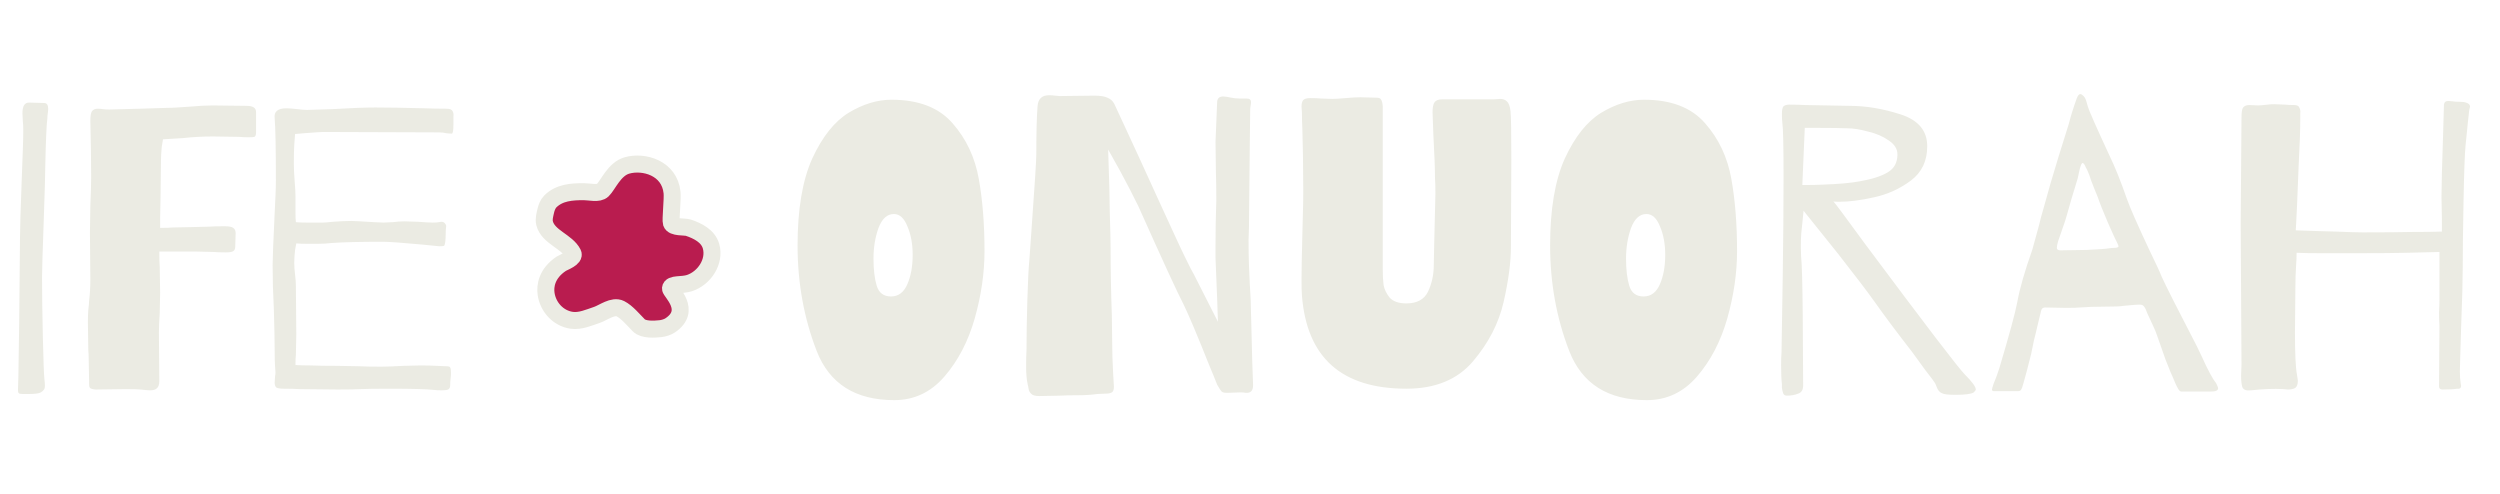
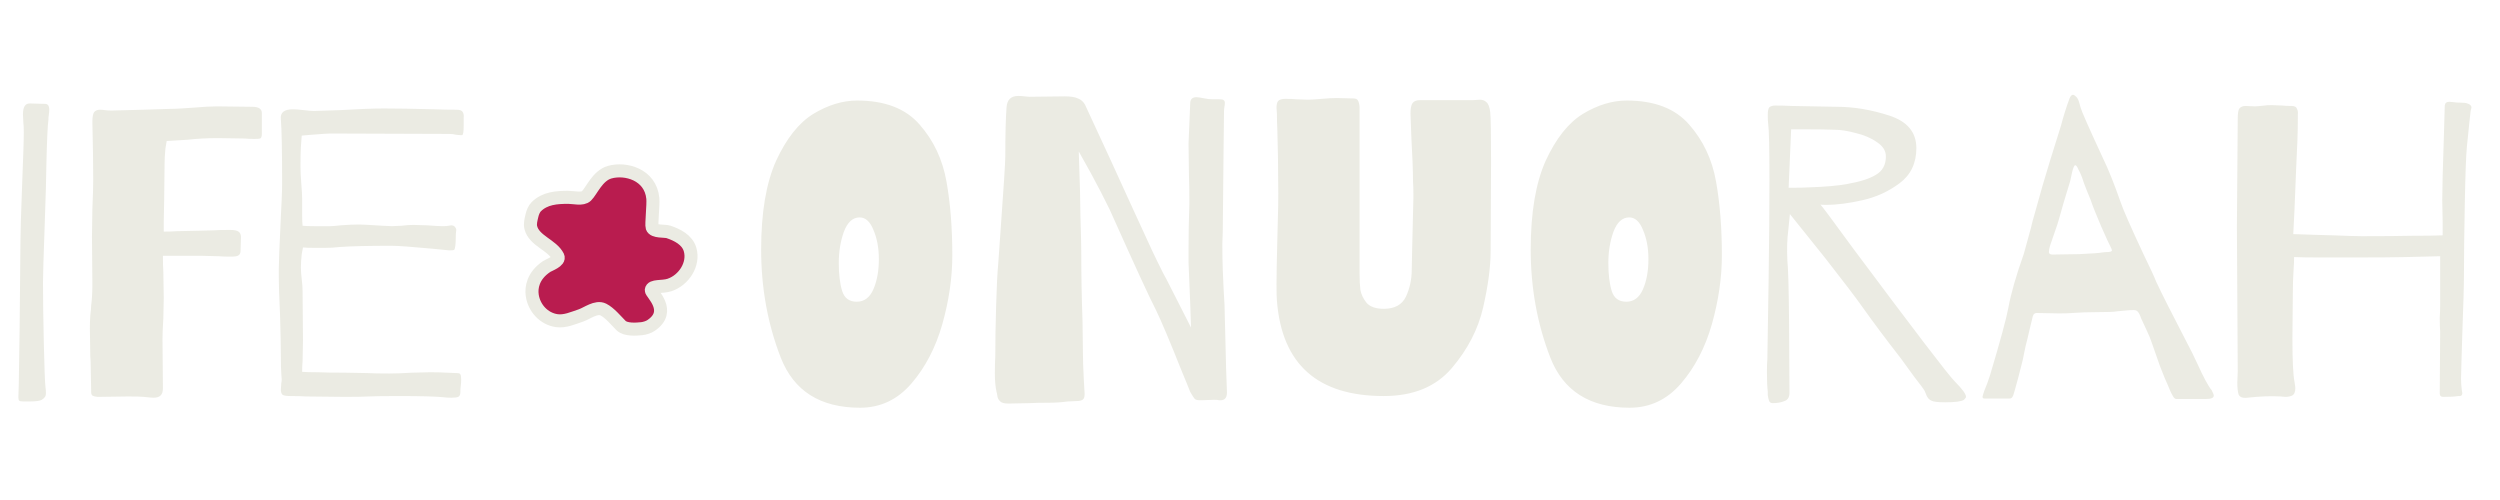
- <svg xmlns="http://www.w3.org/2000/svg" width="147" height="29" viewBox="0 0 147 29" fill="none">
-   <path d="M1.656 23.168C1.592 23.168 1.488 23.168 1.344 23.168C1.216 23.168 1.136 23.152 1.104 23.12C1.072 23.088 1.056 23.024 1.056 22.928L1.08 22.16L1.128 19.016L1.176 13.976C1.176 13.496 1.208 12.408 1.272 10.712C1.288 10.312 1.312 9.664 1.344 8.768C1.376 7.856 1.376 7.32 1.344 7.16L1.32 6.656C1.32 6.24 1.448 6.032 1.704 6.032L2.592 6.056C2.752 6.056 2.832 6.168 2.832 6.392C2.832 6.472 2.824 6.568 2.808 6.68C2.792 6.776 2.784 6.872 2.784 6.968C2.736 7.32 2.696 8.224 2.664 9.68C2.664 10.128 2.632 11.264 2.568 13.088C2.504 14.848 2.472 15.92 2.472 16.304C2.472 17.232 2.488 18.408 2.52 19.832C2.552 21.24 2.584 22.08 2.616 22.352C2.632 22.448 2.64 22.56 2.64 22.688C2.64 22.8 2.616 22.88 2.568 22.928C2.536 22.976 2.48 23.024 2.4 23.072C2.304 23.136 2.056 23.168 1.656 23.168ZM8.816 22.952C8.736 22.952 8.552 22.936 8.264 22.904C8.12 22.888 7.824 22.88 7.376 22.88L5.624 22.904C5.448 22.888 5.336 22.856 5.288 22.808C5.256 22.76 5.24 22.696 5.24 22.616C5.24 22.52 5.24 22.456 5.24 22.424L5.216 21.152C5.216 20.928 5.208 20.736 5.192 20.576L5.168 18.944C5.168 18.704 5.176 18.464 5.192 18.224C5.224 17.968 5.24 17.784 5.24 17.672C5.288 17.304 5.312 16.888 5.312 16.424L5.288 13.688L5.312 12.104C5.344 11.368 5.36 10.808 5.36 10.424C5.36 9.528 5.344 8.424 5.312 7.112C5.312 6.824 5.344 6.632 5.408 6.536C5.488 6.44 5.6 6.392 5.744 6.392C5.84 6.392 5.936 6.4 6.032 6.416C6.144 6.432 6.272 6.44 6.416 6.44L8.24 6.392L9.776 6.344C9.968 6.344 10.184 6.336 10.424 6.32C10.664 6.304 10.904 6.288 11.144 6.272C11.688 6.224 12.136 6.2 12.488 6.2L14.504 6.224C14.872 6.224 15.056 6.344 15.056 6.584V7.784C15.056 7.928 15.024 8.016 14.96 8.048C14.912 8.064 14.8 8.072 14.624 8.072C14.416 8.072 14.232 8.064 14.072 8.048L12.536 8.024C11.928 8.024 11.336 8.056 10.76 8.12L9.584 8.192L9.512 8.624C9.48 8.976 9.464 9.256 9.464 9.464L9.44 11.6L9.416 12.824V13.4C9.752 13.4 10 13.392 10.16 13.376L11.312 13.352L12.272 13.328C12.496 13.312 12.808 13.304 13.208 13.304C13.464 13.304 13.632 13.336 13.712 13.4C13.808 13.464 13.856 13.568 13.856 13.712L13.832 14.504C13.832 14.632 13.792 14.72 13.712 14.768C13.648 14.816 13.504 14.84 13.28 14.84C12.992 14.84 12.752 14.832 12.56 14.816L11.6 14.792H9.368C9.368 15.208 9.376 15.512 9.392 15.704L9.416 17.216L9.392 18.392C9.36 18.904 9.344 19.296 9.344 19.568L9.368 22.4C9.368 22.608 9.32 22.752 9.224 22.832C9.144 22.912 9.008 22.952 8.816 22.952ZM25.966 22.952C25.79 22.952 25.646 22.944 25.534 22.928C25.102 22.88 24.23 22.856 22.918 22.856C22.118 22.856 21.542 22.864 21.19 22.88C20.918 22.896 20.47 22.904 19.846 22.904L17.614 22.88C17.358 22.864 17.054 22.856 16.702 22.856C16.478 22.856 16.326 22.832 16.246 22.784C16.182 22.72 16.15 22.624 16.15 22.496L16.174 22.112C16.19 22.048 16.198 21.976 16.198 21.896C16.198 21.848 16.19 21.736 16.174 21.56C16.158 21.368 16.15 21.024 16.15 20.528C16.15 20.048 16.134 19.264 16.102 18.176C16.054 17.28 16.03 16.416 16.03 15.584C16.03 15.232 16.07 14.216 16.15 12.536C16.166 12.2 16.182 11.864 16.198 11.528C16.214 11.192 16.222 10.888 16.222 10.616C16.222 8.76 16.198 7.536 16.15 6.944C16.102 6.56 16.334 6.368 16.846 6.368C16.974 6.368 17.182 6.384 17.47 6.416C17.726 6.448 17.918 6.464 18.046 6.464L19.558 6.416C20.646 6.352 21.486 6.32 22.078 6.32C22.766 6.32 23.734 6.336 24.982 6.368C25.382 6.384 25.806 6.392 26.254 6.392C26.446 6.392 26.566 6.44 26.614 6.536C26.662 6.632 26.678 6.736 26.662 6.848C26.662 6.944 26.662 7.008 26.662 7.04V7.304C26.662 7.672 26.63 7.856 26.566 7.856C26.47 7.856 26.358 7.848 26.23 7.832C26.118 7.8 25.974 7.784 25.798 7.784L18.982 7.76C18.886 7.76 18.526 7.784 17.902 7.832L17.35 7.88L17.302 8.528C17.286 8.768 17.278 9.144 17.278 9.656C17.278 9.912 17.294 10.248 17.326 10.664C17.358 11.048 17.374 11.328 17.374 11.504V12.464C17.374 12.72 17.382 12.92 17.398 13.064C17.542 13.08 17.758 13.088 18.046 13.088H19.006C19.102 13.088 19.294 13.072 19.582 13.04C19.998 13.008 20.358 12.992 20.662 12.992C20.79 12.992 21.238 13.016 22.006 13.064L22.534 13.088C22.662 13.088 22.846 13.08 23.086 13.064C23.326 13.032 23.558 13.016 23.782 13.016L24.574 13.04C24.99 13.072 25.278 13.088 25.438 13.088C25.614 13.088 25.734 13.08 25.798 13.064L25.942 13.04C26.054 13.04 26.134 13.08 26.182 13.16C26.23 13.224 26.246 13.288 26.23 13.352C26.214 13.464 26.206 13.608 26.206 13.784C26.206 13.944 26.198 14.088 26.182 14.216C26.166 14.344 26.142 14.424 26.11 14.456C26.078 14.472 25.982 14.48 25.822 14.48L24.862 14.384C23.662 14.272 22.878 14.216 22.51 14.216C21.15 14.216 20.15 14.24 19.51 14.288C19.254 14.32 18.974 14.336 18.67 14.336C18.366 14.336 18.174 14.336 18.094 14.336C17.79 14.336 17.566 14.328 17.422 14.312L17.35 14.696C17.318 14.984 17.302 15.24 17.302 15.464C17.302 15.656 17.318 15.88 17.35 16.136C17.382 16.392 17.398 16.616 17.398 16.808L17.422 19.664L17.398 20.864C17.382 21.008 17.374 21.208 17.374 21.464C17.582 21.48 17.886 21.488 18.286 21.488C18.622 21.504 19.142 21.512 19.846 21.512L21.142 21.536C21.414 21.552 21.83 21.56 22.39 21.56C22.726 21.56 23.166 21.544 23.71 21.512L24.718 21.488C25.102 21.488 25.422 21.496 25.678 21.512C25.934 21.528 26.126 21.536 26.254 21.536C26.382 21.536 26.454 21.56 26.47 21.608C26.502 21.656 26.518 21.76 26.518 21.92C26.518 22.032 26.51 22.152 26.494 22.28C26.478 22.392 26.47 22.52 26.47 22.664C26.47 22.776 26.43 22.856 26.35 22.904C26.27 22.936 26.142 22.952 25.966 22.952Z" fill="#EBEBE3" />
-   <path fill-rule="evenodd" clip-rule="evenodd" d="M35.438 11.187C35.197 11.42 34.666 11.27 34.32 11.27C33.616 11.27 32.888 11.316 32.355 11.848C32.222 11.981 32.132 12.211 32.092 12.39C32.04 12.628 31.961 12.882 32.022 13.126C32.227 13.943 33.335 14.189 33.688 14.894C33.833 15.182 33.144 15.414 33.004 15.507C32.136 16.084 32.046 16.829 32.11 17.276C32.222 18.062 32.826 18.721 33.618 18.834C34.118 18.905 34.632 18.672 35.091 18.519C35.475 18.391 36.041 17.934 36.477 18.151C36.867 18.346 37.258 18.826 37.564 19.132C37.842 19.41 38.498 19.363 38.844 19.324C39.02 19.305 39.251 19.234 39.405 19.132C40.733 18.244 39.404 17.144 39.423 16.96C39.453 16.659 40.091 16.796 40.545 16.645C41.415 16.356 42.066 15.377 41.808 14.474C41.636 13.873 41.011 13.567 40.475 13.389C40.255 13.315 39.574 13.404 39.475 13.108C39.418 12.936 39.556 11.719 39.518 11.331C39.374 9.864 37.84 9.448 36.863 9.729C36.114 9.944 35.758 10.877 35.438 11.187Z" fill="#B91C4F" stroke="#EBEBE3" stroke-miterlimit="1.5" stroke-linecap="round" stroke-linejoin="round" />
-   <path d="M52.585 23.528C50.297 23.528 48.777 22.568 48.025 20.648C47.273 18.712 46.897 16.64 46.897 14.432C46.897 12.304 47.185 10.6 47.761 9.32C48.353 8.04 49.065 7.144 49.897 6.632C50.745 6.12 51.585 5.864 52.417 5.864C54.017 5.864 55.217 6.328 56.017 7.256C56.817 8.168 57.329 9.256 57.553 10.52C57.777 11.768 57.889 13.184 57.889 14.768C57.889 16.048 57.697 17.368 57.313 18.728C56.929 20.072 56.337 21.208 55.537 22.136C54.737 23.064 53.753 23.528 52.585 23.528ZM52.393 17.432C52.825 17.432 53.145 17.192 53.353 16.712C53.561 16.232 53.665 15.656 53.665 14.984C53.665 14.344 53.561 13.784 53.353 13.304C53.161 12.824 52.897 12.584 52.561 12.584C52.161 12.584 51.857 12.864 51.649 13.424C51.457 13.968 51.361 14.56 51.361 15.2C51.361 15.856 51.425 16.392 51.553 16.808C51.681 17.224 51.961 17.432 52.393 17.432ZM61.103 23.288C60.864 23.288 60.703 23.24 60.623 23.144C60.544 23.064 60.495 22.968 60.48 22.856C60.464 22.744 60.447 22.664 60.431 22.616C60.367 22.328 60.336 21.976 60.336 21.56C60.336 21.176 60.343 20.848 60.359 20.576C60.359 19.744 60.376 18.776 60.407 17.672C60.44 16.552 60.48 15.752 60.528 15.272L60.648 13.568C60.84 10.912 60.935 9.416 60.935 9.08C60.935 7.816 60.959 6.872 61.008 6.248C61.039 5.816 61.264 5.6 61.679 5.6C61.807 5.6 61.928 5.608 62.039 5.624C62.151 5.64 62.239 5.648 62.303 5.648L64.344 5.624C64.695 5.624 64.951 5.664 65.112 5.744C65.287 5.808 65.424 5.928 65.519 6.104C65.68 6.44 65.879 6.872 66.12 7.4L67.007 9.32L68.135 11.792C68.344 12.24 68.615 12.832 68.951 13.568C69.287 14.304 69.528 14.816 69.671 15.104C69.944 15.664 70.12 16.008 70.2 16.136L70.871 17.456L71.615 18.92L71.567 17.528L71.472 15.176V14.456C71.472 13.576 71.487 12.688 71.519 11.792C71.519 11.12 71.511 10.576 71.496 10.16L71.472 8.336L71.567 6.032C71.567 5.792 71.688 5.672 71.927 5.672C72.007 5.672 72.168 5.696 72.407 5.744C72.552 5.776 72.704 5.792 72.864 5.792C73.023 5.792 73.151 5.792 73.248 5.792C73.376 5.792 73.456 5.808 73.487 5.84C73.535 5.872 73.559 5.928 73.559 6.008C73.559 6.072 73.552 6.144 73.535 6.224C73.519 6.304 73.511 6.392 73.511 6.488L73.487 8.552L73.439 13.4L73.415 14.096C73.415 14.64 73.424 15.136 73.439 15.584C73.456 16.032 73.472 16.4 73.487 16.688C73.535 17.376 73.559 17.952 73.559 18.416C73.559 18.352 73.584 19.304 73.632 21.272L73.68 22.616V22.664C73.68 22.984 73.528 23.128 73.224 23.096C73.175 23.08 73.079 23.072 72.936 23.072L72.24 23.096H72.096C71.984 23.096 71.895 23.072 71.832 23.024C71.784 22.976 71.695 22.84 71.567 22.616C71.519 22.504 71.456 22.344 71.376 22.136C71.296 21.928 71.2 21.696 71.088 21.44C70.4 19.712 69.903 18.536 69.6 17.912C69.248 17.24 68.359 15.312 66.936 12.128C66.615 11.472 66.255 10.776 65.856 10.04L65.159 8.792L65.231 11.072L65.255 12.488C65.287 13.544 65.303 14.24 65.303 14.576C65.303 15.888 65.328 17.208 65.376 18.536L65.4 20.408C65.4 20.744 65.415 21.232 65.448 21.872L65.496 22.712V22.76C65.496 22.92 65.456 23.024 65.376 23.072C65.296 23.12 65.183 23.144 65.04 23.144L64.511 23.168C64.175 23.216 63.816 23.24 63.431 23.24C62.983 23.24 62.615 23.248 62.328 23.264L61.103 23.288ZM82.698 22.856C78.89 22.856 76.842 21.032 76.554 17.384C76.538 17.224 76.53 16.904 76.53 16.424C76.53 15.928 76.546 15.056 76.578 13.808C76.626 12.368 76.642 11.296 76.626 10.592C76.626 9.632 76.61 8.624 76.578 7.568C76.562 7.264 76.554 6.952 76.554 6.632C76.554 6.568 76.546 6.448 76.53 6.272C76.53 6.096 76.562 5.968 76.626 5.888C76.706 5.808 76.842 5.768 77.034 5.768C77.306 5.768 77.514 5.776 77.658 5.792L78.33 5.816C78.506 5.816 78.77 5.8 79.122 5.768C79.474 5.736 79.762 5.72 79.986 5.72L80.946 5.744C81.09 5.744 81.178 5.784 81.21 5.864C81.258 5.928 81.29 6.056 81.306 6.248V15.848C81.306 16.2 81.322 16.504 81.354 16.76C81.402 17.016 81.522 17.264 81.714 17.504C81.922 17.728 82.25 17.84 82.698 17.84C83.322 17.84 83.746 17.608 83.97 17.144C84.194 16.664 84.306 16.144 84.306 15.584L84.33 14.384C84.378 12.608 84.402 11.616 84.402 11.408C84.402 10.96 84.394 10.656 84.378 10.496C84.378 9.936 84.346 9.08 84.282 7.928L84.234 6.608C84.234 6.32 84.274 6.12 84.354 6.008C84.434 5.896 84.586 5.84 84.81 5.84H87.858L88.218 5.816C88.378 5.816 88.506 5.864 88.602 5.96C88.714 6.056 88.786 6.248 88.818 6.536C88.85 6.808 88.866 7.752 88.866 9.368L88.842 14.528C88.842 15.424 88.698 16.504 88.41 17.768C88.122 19.016 87.522 20.176 86.61 21.248C85.698 22.32 84.394 22.856 82.698 22.856ZM96.835 23.528C94.547 23.528 93.027 22.568 92.275 20.648C91.523 18.712 91.147 16.64 91.147 14.432C91.147 12.304 91.435 10.6 92.011 9.32C92.603 8.04 93.315 7.144 94.147 6.632C94.995 6.12 95.835 5.864 96.667 5.864C98.267 5.864 99.467 6.328 100.267 7.256C101.067 8.168 101.579 9.256 101.803 10.52C102.027 11.768 102.139 13.184 102.139 14.768C102.139 16.048 101.947 17.368 101.563 18.728C101.179 20.072 100.587 21.208 99.787 22.136C98.987 23.064 98.003 23.528 96.835 23.528ZM96.643 17.432C97.075 17.432 97.395 17.192 97.603 16.712C97.811 16.232 97.915 15.656 97.915 14.984C97.915 14.344 97.811 13.784 97.603 13.304C97.411 12.824 97.147 12.584 96.811 12.584C96.411 12.584 96.107 12.864 95.899 13.424C95.707 13.968 95.611 14.56 95.611 15.2C95.611 15.856 95.675 16.392 95.803 16.808C95.931 17.224 96.211 17.432 96.643 17.432ZM105.065 23.264C104.953 23.264 104.881 23.216 104.849 23.12C104.817 23.024 104.793 22.92 104.777 22.808C104.777 22.696 104.777 22.624 104.777 22.592C104.745 22.336 104.729 21.96 104.729 21.464C104.729 21.144 104.737 20.904 104.753 20.744C104.769 19.88 104.793 18.376 104.825 16.232C104.857 14.072 104.873 12.136 104.873 10.424C104.873 8.584 104.849 7.512 104.801 7.208C104.785 7.08 104.777 6.912 104.777 6.704C104.777 6.464 104.809 6.312 104.873 6.248C104.953 6.184 105.065 6.152 105.209 6.152C105.529 6.152 105.841 6.16 106.145 6.176L108.761 6.224C109.721 6.224 110.721 6.392 111.761 6.728C112.801 7.064 113.321 7.688 113.321 8.6C113.321 9.464 113.001 10.136 112.361 10.616C111.721 11.096 111.001 11.424 110.201 11.6C109.417 11.776 108.729 11.864 108.137 11.864C107.929 11.864 107.817 11.856 107.801 11.84C107.897 11.936 108.529 12.784 109.697 14.384C113.217 19.104 115.161 21.648 115.529 22.016C115.961 22.448 116.177 22.744 116.177 22.904C116.177 22.936 116.137 22.992 116.057 23.072C115.913 23.168 115.553 23.216 114.977 23.216C114.561 23.216 114.297 23.184 114.185 23.12C114.073 23.072 113.985 22.984 113.921 22.856C113.873 22.728 113.833 22.632 113.801 22.568C113.753 22.472 113.553 22.2 113.201 21.752C112.865 21.288 112.609 20.936 112.433 20.696C111.585 19.608 110.849 18.624 110.225 17.744C109.841 17.2 109.129 16.264 108.089 14.936L107.705 14.456L106.049 12.392L105.953 13.352C105.889 13.832 105.873 14.408 105.905 15.08C105.953 15.528 105.985 16.688 106.001 18.56C106.017 20.432 106.025 21.8 106.025 22.664C106.025 22.92 105.929 23.08 105.737 23.144C105.545 23.224 105.321 23.264 105.065 23.264ZM105.977 10.88C106.505 10.88 106.905 10.872 107.177 10.856C108.105 10.824 108.825 10.76 109.337 10.664C110.073 10.536 110.625 10.36 110.993 10.136C111.377 9.912 111.569 9.56 111.569 9.08C111.569 8.76 111.401 8.488 111.065 8.264C110.729 8.024 110.321 7.848 109.841 7.736C109.377 7.608 108.969 7.544 108.617 7.544C108.217 7.528 107.657 7.52 106.937 7.52H106.121L105.977 10.88ZM128.263 23.024C128.199 23.024 128.135 22.968 128.071 22.856C128.007 22.744 127.951 22.632 127.903 22.52C127.855 22.408 127.815 22.312 127.783 22.232C127.703 22.072 127.551 21.704 127.327 21.128C127.119 20.552 126.959 20.096 126.847 19.76C126.799 19.6 126.703 19.368 126.559 19.064C126.415 18.744 126.311 18.52 126.247 18.392C126.183 18.2 126.119 18.072 126.055 18.008C126.007 17.944 125.927 17.912 125.815 17.912C125.703 17.912 125.559 17.92 125.383 17.936C125.223 17.952 125.047 17.968 124.855 17.984C124.727 18.016 124.327 18.032 123.655 18.032C123.191 18.032 122.735 18.048 122.287 18.08C122.143 18.096 121.887 18.104 121.519 18.104L120.247 18.08C120.167 18.08 120.103 18.112 120.055 18.176C120.023 18.24 119.999 18.32 119.983 18.416C119.967 18.496 119.951 18.56 119.935 18.608L119.791 19.208C119.743 19.432 119.679 19.696 119.599 20C119.535 20.288 119.479 20.56 119.431 20.816L119.167 21.848L118.975 22.544C118.927 22.736 118.879 22.864 118.831 22.928C118.799 22.976 118.743 23 118.663 23H117.247C117.167 23 117.127 22.968 117.127 22.904C117.127 22.872 117.159 22.76 117.223 22.568C117.351 22.264 117.463 21.96 117.559 21.656C118.151 19.672 118.503 18.376 118.615 17.768C118.759 16.968 119.055 15.936 119.503 14.672C119.647 14.128 119.783 13.632 119.911 13.184C119.959 12.96 120.031 12.688 120.127 12.368C120.431 11.248 120.735 10.2 121.039 9.224L121.639 7.304C121.767 6.808 121.927 6.296 122.119 5.768C122.215 5.528 122.327 5.472 122.455 5.6C122.551 5.664 122.623 5.776 122.671 5.936C122.719 6.096 122.751 6.208 122.767 6.272C122.815 6.464 123.239 7.424 124.039 9.152C124.359 9.808 124.703 10.664 125.071 11.72C125.231 12.184 125.671 13.184 126.391 14.72C126.759 15.472 126.999 15.992 127.111 16.28C127.367 16.84 128.055 18.2 129.175 20.36L129.463 20.96C129.831 21.776 130.111 22.296 130.303 22.52C130.383 22.68 130.423 22.784 130.423 22.832C130.423 22.96 130.279 23.024 129.991 23.024H128.263ZM121.159 14.72C121.495 14.72 122.007 14.712 122.695 14.696C123.399 14.664 123.839 14.632 124.015 14.6C124.127 14.584 124.223 14.576 124.303 14.576C124.383 14.576 124.447 14.568 124.495 14.552C124.543 14.536 124.567 14.512 124.567 14.48C124.567 14.448 124.543 14.384 124.495 14.288C124.415 14.144 124.231 13.744 123.943 13.088C123.655 12.416 123.455 11.912 123.343 11.576C123.183 11.192 123.055 10.872 122.959 10.616C122.879 10.36 122.815 10.184 122.767 10.088C122.735 10.008 122.695 9.928 122.647 9.848C122.615 9.768 122.583 9.704 122.551 9.656C122.519 9.608 122.487 9.584 122.455 9.584C122.407 9.584 122.351 9.704 122.287 9.944C122.239 10.184 122.199 10.368 122.167 10.496C121.879 11.424 121.671 12.128 121.543 12.608C121.479 12.848 121.383 13.144 121.255 13.496C121.143 13.832 121.063 14.064 121.015 14.192C120.967 14.352 120.943 14.48 120.943 14.576C120.943 14.672 121.015 14.72 121.159 14.72ZM145 6.032C145.16 6.08 145.24 6.16 145.24 6.272L145.192 6.464C145.176 6.576 145.152 6.792 145.12 7.112C145.088 7.416 145.04 7.888 144.976 8.528C144.928 9.008 144.888 10.104 144.856 11.816C144.824 13.512 144.808 14.84 144.808 15.8C144.808 16.472 144.776 17.64 144.712 19.304L144.664 20.888L144.64 21.848C144.64 22.088 144.656 22.32 144.688 22.544L144.712 22.688C144.712 22.784 144.672 22.84 144.592 22.856C144.528 22.856 144.488 22.856 144.472 22.856C144.312 22.888 144.024 22.904 143.608 22.904C143.48 22.904 143.416 22.84 143.416 22.712L143.44 19.16C143.424 18.904 143.416 18.64 143.416 18.368C143.432 18.08 143.44 17.824 143.44 17.6V16.592V14.816L141.496 14.864C140.808 14.88 139.88 14.888 138.712 14.888H136.456C135.848 14.888 135.376 14.88 135.04 14.864C135.04 15.136 135.032 15.344 135.016 15.488C134.984 16 134.968 16.488 134.968 16.952L134.944 19.544C134.944 20.808 134.984 21.64 135.064 22.04C135.096 22.232 135.112 22.352 135.112 22.4C135.112 22.624 135.048 22.768 134.92 22.832C134.808 22.88 134.68 22.904 134.536 22.904C134.408 22.888 134.32 22.88 134.272 22.88C133.712 22.848 133.072 22.872 132.352 22.952C132.08 22.984 131.912 22.92 131.848 22.76C131.8 22.6 131.776 22.376 131.776 22.088C131.792 21.8 131.8 21.584 131.8 21.44L131.752 13.136L131.8 6.92C131.8 6.6 131.832 6.4 131.896 6.32C131.976 6.224 132.096 6.176 132.256 6.176L132.784 6.2C132.864 6.2 133.048 6.184 133.336 6.152C133.416 6.136 133.552 6.128 133.744 6.128L134.368 6.152C134.496 6.168 134.672 6.176 134.896 6.176C135.072 6.176 135.176 6.232 135.208 6.344C135.256 6.44 135.272 6.544 135.256 6.656C135.256 6.768 135.256 6.848 135.256 6.896C135.256 7.632 135.224 8.584 135.16 9.752L135.064 12.128L134.992 13.544L136.432 13.592L137.32 13.616C138.088 13.648 138.624 13.664 138.928 13.664C140.176 13.664 141.128 13.656 141.784 13.64C142.568 13.64 143.168 13.632 143.584 13.616V12.896L143.56 11.576C143.56 10.968 143.592 9.72 143.656 7.832L143.704 6.152C143.72 6.008 143.808 5.936 143.968 5.936L144.232 5.96C144.296 5.976 144.416 5.984 144.592 5.984C144.784 5.984 144.92 6 145 6.032ZM143.416 22.664V22.712V22.664Z" fill="#EBEBE3" />
+ <svg xmlns="http://www.w3.org/2000/svg" width="345" height="69" viewBox="0 0 345 69" fill="none">
+   <path d="M3.974 55.403C3.821 55.403 3.571 55.403 3.226 55.403C2.918 55.403 2.726 55.365 2.65 55.288C2.573 55.211 2.534 55.058 2.534 54.827L2.592 52.984L2.707 45.438L2.822 33.342C2.822 32.19 2.899 29.579 3.053 25.509C3.091 24.549 3.149 22.994 3.226 20.843C3.302 18.654 3.302 17.368 3.226 16.984L3.168 15.774C3.168 14.776 3.475 14.277 4.09 14.277L6.221 14.334C6.605 14.334 6.797 14.603 6.797 15.141C6.797 15.333 6.778 15.563 6.739 15.832C6.701 16.062 6.682 16.293 6.682 16.523C6.566 17.368 6.47 19.538 6.394 23.032C6.394 24.107 6.317 26.834 6.163 31.211C6.01 35.435 5.933 38.008 5.933 38.93C5.933 41.157 5.971 43.979 6.048 47.397C6.125 50.776 6.202 52.792 6.278 53.445C6.317 53.675 6.336 53.944 6.336 54.251C6.336 54.52 6.278 54.712 6.163 54.827C6.086 54.942 5.952 55.058 5.76 55.173C5.53 55.326 4.934 55.403 3.974 55.403ZM21.158 54.885C20.966 54.885 20.524 54.846 19.833 54.77C19.487 54.731 18.777 54.712 17.702 54.712L13.497 54.77C13.075 54.731 12.806 54.654 12.691 54.539C12.614 54.424 12.575 54.27 12.575 54.078C12.575 53.848 12.575 53.694 12.575 53.618L12.518 50.565C12.518 50.027 12.498 49.566 12.46 49.182L12.402 45.266C12.402 44.69 12.422 44.114 12.46 43.538C12.537 42.923 12.575 42.482 12.575 42.213C12.691 41.33 12.748 40.331 12.748 39.218L12.691 32.651L12.748 28.85C12.825 27.083 12.863 25.739 12.863 24.818C12.863 22.667 12.825 20.018 12.748 16.869C12.748 16.178 12.825 15.717 12.979 15.486C13.171 15.256 13.439 15.141 13.785 15.141C14.015 15.141 14.246 15.16 14.476 15.198C14.745 15.237 15.052 15.256 15.398 15.256L19.775 15.141L23.462 15.026C23.922 15.026 24.441 15.006 25.017 14.968C25.593 14.93 26.169 14.891 26.745 14.853C28.05 14.738 29.126 14.68 29.971 14.68L34.809 14.738C35.692 14.738 36.134 15.026 36.134 15.602V18.482C36.134 18.827 36.057 19.038 35.903 19.115C35.788 19.154 35.519 19.173 35.097 19.173C34.598 19.173 34.156 19.154 33.772 19.115L30.086 19.058C28.627 19.058 27.206 19.134 25.823 19.288L23.001 19.461L22.828 20.498C22.751 21.342 22.713 22.014 22.713 22.514L22.655 27.64L22.598 30.578V31.96C23.404 31.96 23.999 31.941 24.383 31.902L27.148 31.845L29.452 31.787C29.99 31.749 30.738 31.73 31.698 31.73C32.313 31.73 32.716 31.806 32.908 31.96C33.139 32.114 33.254 32.363 33.254 32.709L33.196 34.61C33.196 34.917 33.1 35.128 32.908 35.243C32.755 35.358 32.409 35.416 31.871 35.416C31.18 35.416 30.604 35.397 30.143 35.358L27.839 35.301H22.483C22.483 36.299 22.502 37.029 22.54 37.49L22.598 41.118L22.54 43.941C22.463 45.17 22.425 46.11 22.425 46.763L22.483 53.56C22.483 54.059 22.367 54.405 22.137 54.597C21.945 54.789 21.619 54.885 21.158 54.885ZM62.318 54.885C61.895 54.885 61.55 54.866 61.281 54.827C60.244 54.712 58.151 54.654 55.003 54.654C53.083 54.654 51.7 54.674 50.855 54.712C50.203 54.75 49.127 54.77 47.63 54.77L42.273 54.712C41.659 54.674 40.929 54.654 40.084 54.654C39.547 54.654 39.182 54.597 38.99 54.482C38.836 54.328 38.759 54.098 38.759 53.79L38.817 52.869C38.855 52.715 38.875 52.542 38.875 52.35C38.875 52.235 38.855 51.966 38.817 51.544C38.779 51.083 38.759 50.258 38.759 49.067C38.759 47.915 38.721 46.034 38.644 43.422C38.529 41.272 38.471 39.198 38.471 37.202C38.471 36.357 38.567 33.918 38.759 29.886C38.798 29.08 38.836 28.274 38.875 27.467C38.913 26.661 38.932 25.931 38.932 25.278C38.932 20.824 38.875 17.886 38.759 16.466C38.644 15.544 39.201 15.083 40.43 15.083C40.737 15.083 41.236 15.122 41.927 15.198C42.542 15.275 43.003 15.314 43.31 15.314L46.939 15.198C49.55 15.045 51.566 14.968 52.987 14.968C54.638 14.968 56.961 15.006 59.956 15.083C60.916 15.122 61.934 15.141 63.009 15.141C63.47 15.141 63.758 15.256 63.873 15.486C63.988 15.717 64.027 15.966 63.988 16.235C63.988 16.466 63.988 16.619 63.988 16.696V17.33C63.988 18.213 63.911 18.654 63.758 18.654C63.527 18.654 63.259 18.635 62.951 18.597C62.683 18.52 62.337 18.482 61.915 18.482L45.556 18.424C45.326 18.424 44.462 18.482 42.964 18.597L41.639 18.712L41.524 20.267C41.486 20.843 41.467 21.746 41.467 22.974C41.467 23.589 41.505 24.395 41.582 25.394C41.659 26.315 41.697 26.987 41.697 27.41V29.714C41.697 30.328 41.716 30.808 41.755 31.154C42.1 31.192 42.619 31.211 43.31 31.211H45.614C45.844 31.211 46.305 31.173 46.996 31.096C47.995 31.019 48.859 30.981 49.588 30.981C49.895 30.981 50.971 31.038 52.814 31.154L54.081 31.211C54.388 31.211 54.83 31.192 55.406 31.154C55.982 31.077 56.539 31.038 57.076 31.038L58.977 31.096C59.975 31.173 60.667 31.211 61.051 31.211C61.473 31.211 61.761 31.192 61.915 31.154L62.26 31.096C62.529 31.096 62.721 31.192 62.836 31.384C62.951 31.538 62.99 31.691 62.951 31.845C62.913 32.114 62.894 32.459 62.894 32.882C62.894 33.266 62.875 33.611 62.836 33.918C62.798 34.226 62.74 34.418 62.663 34.494C62.587 34.533 62.356 34.552 61.972 34.552L59.668 34.322C56.788 34.053 54.907 33.918 54.023 33.918C50.759 33.918 48.359 33.976 46.823 34.091C46.209 34.168 45.537 34.206 44.807 34.206C44.078 34.206 43.617 34.206 43.425 34.206C42.695 34.206 42.158 34.187 41.812 34.149L41.639 35.07C41.563 35.762 41.524 36.376 41.524 36.914C41.524 37.374 41.563 37.912 41.639 38.526C41.716 39.141 41.755 39.678 41.755 40.139L41.812 46.994L41.755 49.874C41.716 50.219 41.697 50.699 41.697 51.314C42.196 51.352 42.926 51.371 43.886 51.371C44.692 51.41 45.94 51.429 47.63 51.429L50.74 51.486C51.393 51.525 52.391 51.544 53.735 51.544C54.542 51.544 55.598 51.506 56.903 51.429L59.323 51.371C60.244 51.371 61.012 51.39 61.627 51.429C62.241 51.467 62.702 51.486 63.009 51.486C63.316 51.486 63.489 51.544 63.527 51.659C63.604 51.774 63.643 52.024 63.643 52.408C63.643 52.677 63.623 52.965 63.585 53.272C63.547 53.541 63.527 53.848 63.527 54.194C63.527 54.462 63.431 54.654 63.239 54.77C63.047 54.846 62.74 54.885 62.318 54.885Z" fill="#EBEBE3" />
+   <path fill-rule="evenodd" clip-rule="evenodd" d="M80.924 27.045C80.381 27.57 79.188 27.232 78.411 27.232C76.83 27.232 75.195 27.336 73.999 28.532C73.699 28.832 73.497 29.35 73.408 29.754C73.289 30.287 73.113 30.859 73.25 31.408C73.71 33.246 76.199 33.801 76.993 35.387C77.317 36.036 75.77 36.557 75.456 36.766C73.505 38.064 73.303 39.739 73.447 40.745C73.7 42.514 75.056 43.997 76.835 44.251C77.958 44.412 79.112 43.886 80.144 43.542C81.007 43.255 82.279 42.226 83.257 42.715C84.135 43.154 85.011 44.233 85.699 44.921C86.325 45.547 87.799 45.441 88.575 45.355C88.971 45.31 89.491 45.152 89.836 44.921C92.819 42.924 89.833 40.449 89.875 40.036C89.944 39.358 91.377 39.666 92.397 39.327C94.351 38.675 95.813 36.472 95.233 34.442C94.847 33.089 93.442 32.4 92.239 31.999C91.745 31.834 90.215 32.033 89.993 31.369C89.864 30.981 90.176 28.242 90.09 27.369C89.767 24.069 86.319 23.132 84.124 23.765C82.442 24.25 81.643 26.349 80.924 27.045Z" fill="#B91C4F" stroke="#EBEBE3" stroke-width="1.8" stroke-miterlimit="1.5" stroke-linecap="round" stroke-linejoin="round" />
+   <path d="M118.69 56.267C113.198 56.267 109.55 53.963 107.746 49.355C105.941 44.709 105.038 39.736 105.038 34.437C105.038 29.33 105.73 25.24 107.112 22.168C108.533 19.096 110.242 16.946 112.238 15.717C114.274 14.488 116.29 13.874 118.286 13.874C122.126 13.874 125.006 14.987 126.926 17.214C128.846 19.403 130.075 22.014 130.613 25.048C131.15 28.043 131.419 31.442 131.419 35.243C131.419 38.315 130.958 41.483 130.037 44.747C129.115 47.973 127.694 50.699 125.774 52.926C123.854 55.154 121.493 56.267 118.69 56.267ZM118.229 41.637C119.266 41.637 120.034 41.061 120.533 39.909C121.032 38.757 121.282 37.374 121.282 35.762C121.282 34.226 121.032 32.882 120.533 31.73C120.072 30.578 119.438 30.002 118.632 30.002C117.672 30.002 116.942 30.674 116.443 32.018C115.982 33.323 115.752 34.744 115.752 36.28C115.752 37.854 115.906 39.141 116.213 40.139C116.52 41.138 117.192 41.637 118.229 41.637ZM139.134 55.691C138.558 55.691 138.174 55.576 137.982 55.346C137.79 55.154 137.675 54.923 137.637 54.654C137.598 54.386 137.56 54.194 137.522 54.078C137.368 53.387 137.291 52.542 137.291 51.544C137.291 50.622 137.31 49.835 137.349 49.182C137.349 47.186 137.387 44.862 137.464 42.213C137.541 39.525 137.637 37.605 137.752 36.453L138.04 32.363C138.501 25.989 138.731 22.398 138.731 21.592C138.731 18.558 138.789 16.293 138.904 14.795C138.981 13.758 139.518 13.24 140.517 13.24C140.824 13.24 141.112 13.259 141.381 13.298C141.65 13.336 141.861 13.355 142.014 13.355L146.91 13.298C147.755 13.298 148.37 13.394 148.754 13.586C149.176 13.739 149.502 14.027 149.733 14.45C150.117 15.256 150.597 16.293 151.173 17.56L153.304 22.168L156.011 28.101C156.51 29.176 157.163 30.597 157.97 32.363C158.776 34.13 159.352 35.358 159.698 36.05C160.35 37.394 160.773 38.219 160.965 38.526L162.578 41.694L164.363 45.208L164.248 41.867L164.018 36.222V34.494C164.018 32.382 164.056 30.251 164.133 28.101C164.133 26.488 164.114 25.182 164.075 24.184L164.018 19.806L164.248 14.277C164.248 13.701 164.536 13.413 165.112 13.413C165.304 13.413 165.688 13.47 166.264 13.586C166.61 13.662 166.974 13.701 167.358 13.701C167.742 13.701 168.05 13.701 168.28 13.701C168.587 13.701 168.779 13.739 168.856 13.816C168.971 13.893 169.029 14.027 169.029 14.219C169.029 14.373 169.01 14.546 168.971 14.738C168.933 14.93 168.914 15.141 168.914 15.371L168.856 20.325L168.741 31.96L168.683 33.63C168.683 34.936 168.702 36.126 168.741 37.202C168.779 38.277 168.818 39.16 168.856 39.851C168.971 41.502 169.029 42.885 169.029 43.998C169.029 43.845 169.086 46.13 169.202 50.853L169.317 54.078V54.194C169.317 54.962 168.952 55.307 168.222 55.23C168.107 55.192 167.877 55.173 167.531 55.173L165.861 55.23H165.515C165.246 55.23 165.035 55.173 164.882 55.058C164.766 54.942 164.555 54.616 164.248 54.078C164.133 53.81 163.979 53.426 163.787 52.926C163.595 52.427 163.365 51.87 163.096 51.256C161.445 47.109 160.254 44.286 159.525 42.789C158.68 41.176 156.549 36.549 153.131 28.907C152.363 27.333 151.499 25.662 150.539 23.896L148.869 20.901L149.042 26.373L149.099 29.771C149.176 32.306 149.214 33.976 149.214 34.782C149.214 37.931 149.272 41.099 149.387 44.286L149.445 48.779C149.445 49.586 149.483 50.757 149.56 52.293L149.675 54.309V54.424C149.675 54.808 149.579 55.058 149.387 55.173C149.195 55.288 148.926 55.346 148.581 55.346L147.314 55.403C146.507 55.518 145.643 55.576 144.722 55.576C143.646 55.576 142.763 55.595 142.072 55.634L139.134 55.691ZM190.962 54.654C181.823 54.654 176.907 50.277 176.216 41.522C176.178 41.138 176.159 40.37 176.159 39.218C176.159 38.027 176.197 35.934 176.274 32.939C176.389 29.483 176.427 26.91 176.389 25.221C176.389 22.917 176.351 20.498 176.274 17.963C176.235 17.234 176.216 16.485 176.216 15.717C176.216 15.563 176.197 15.275 176.159 14.853C176.159 14.43 176.235 14.123 176.389 13.931C176.581 13.739 176.907 13.643 177.368 13.643C178.021 13.643 178.52 13.662 178.866 13.701L180.479 13.758C180.901 13.758 181.535 13.72 182.379 13.643C183.224 13.566 183.915 13.528 184.453 13.528L186.757 13.586C187.103 13.586 187.314 13.682 187.391 13.874C187.506 14.027 187.583 14.334 187.621 14.795V37.835C187.621 38.68 187.659 39.41 187.736 40.024C187.851 40.638 188.139 41.234 188.6 41.81C189.099 42.347 189.887 42.616 190.962 42.616C192.459 42.616 193.477 42.059 194.015 40.946C194.552 39.794 194.821 38.546 194.821 37.202L194.879 34.322C194.994 30.059 195.051 27.678 195.051 27.179C195.051 26.104 195.032 25.374 194.994 24.99C194.994 23.646 194.917 21.592 194.763 18.827L194.648 15.659C194.648 14.968 194.744 14.488 194.936 14.219C195.128 13.95 195.493 13.816 196.031 13.816H203.346L204.21 13.758C204.594 13.758 204.901 13.874 205.131 14.104C205.4 14.334 205.573 14.795 205.65 15.486C205.727 16.139 205.765 18.405 205.765 22.283L205.707 34.667C205.707 36.818 205.362 39.41 204.671 42.443C203.979 45.438 202.539 48.222 200.351 50.795C198.162 53.368 195.032 54.654 190.962 54.654ZM224.89 56.267C219.398 56.267 215.75 53.963 213.946 49.355C212.141 44.709 211.238 39.736 211.238 34.437C211.238 29.33 211.93 25.24 213.312 22.168C214.733 19.096 216.442 16.946 218.438 15.717C220.474 14.488 222.49 13.874 224.486 13.874C228.326 13.874 231.206 14.987 233.126 17.214C235.046 19.403 236.275 22.014 236.813 25.048C237.35 28.043 237.619 31.442 237.619 35.243C237.619 38.315 237.158 41.483 236.237 44.747C235.315 47.973 233.894 50.699 231.974 52.926C230.054 55.154 227.693 56.267 224.89 56.267ZM224.429 41.637C225.466 41.637 226.234 41.061 226.733 39.909C227.232 38.757 227.482 37.374 227.482 35.762C227.482 34.226 227.232 32.882 226.733 31.73C226.272 30.578 225.638 30.002 224.832 30.002C223.872 30.002 223.142 30.674 222.643 32.018C222.182 33.323 221.952 34.744 221.952 36.28C221.952 37.854 222.106 39.141 222.413 40.139C222.72 41.138 223.392 41.637 224.429 41.637ZM244.643 55.634C244.374 55.634 244.202 55.518 244.125 55.288C244.048 55.058 243.99 54.808 243.952 54.539C243.952 54.27 243.952 54.098 243.952 54.021C243.875 53.406 243.837 52.504 243.837 51.314C243.837 50.546 243.856 49.97 243.894 49.586C243.933 47.512 243.99 43.902 244.067 38.757C244.144 33.573 244.182 28.926 244.182 24.818C244.182 20.402 244.125 17.829 244.01 17.099C243.971 16.792 243.952 16.389 243.952 15.89C243.952 15.314 244.029 14.949 244.182 14.795C244.374 14.642 244.643 14.565 244.989 14.565C245.757 14.565 246.506 14.584 247.235 14.622L253.514 14.738C255.818 14.738 258.218 15.141 260.714 15.947C263.21 16.754 264.458 18.251 264.458 20.44C264.458 22.514 263.69 24.126 262.154 25.278C260.618 26.43 258.89 27.218 256.97 27.64C255.088 28.062 253.437 28.274 252.016 28.274C251.517 28.274 251.248 28.254 251.21 28.216C251.44 28.446 252.957 30.482 255.76 34.322C264.208 45.65 268.874 51.755 269.757 52.638C270.794 53.675 271.312 54.386 271.312 54.77C271.312 54.846 271.216 54.981 271.024 55.173C270.678 55.403 269.814 55.518 268.432 55.518C267.434 55.518 266.8 55.442 266.531 55.288C266.262 55.173 266.051 54.962 265.898 54.654C265.782 54.347 265.686 54.117 265.61 53.963C265.494 53.733 265.014 53.08 264.17 52.005C263.363 50.891 262.749 50.046 262.326 49.47C260.291 46.859 258.525 44.498 257.027 42.386C256.106 41.08 254.397 38.834 251.901 35.646L250.979 34.494L247.005 29.541L246.774 31.845C246.621 32.997 246.582 34.379 246.659 35.992C246.774 37.067 246.851 39.851 246.89 44.344C246.928 48.837 246.947 52.12 246.947 54.194C246.947 54.808 246.717 55.192 246.256 55.346C245.795 55.538 245.258 55.634 244.643 55.634ZM246.832 25.912C248.099 25.912 249.059 25.893 249.712 25.854C251.939 25.778 253.667 25.624 254.896 25.394C256.662 25.086 257.987 24.664 258.87 24.126C259.792 23.589 260.253 22.744 260.253 21.592C260.253 20.824 259.85 20.171 259.043 19.634C258.237 19.058 257.258 18.635 256.106 18.366C254.992 18.059 254.013 17.906 253.168 17.906C252.208 17.867 250.864 17.848 249.136 17.848H247.178L246.832 25.912ZM300.316 55.058C300.163 55.058 300.009 54.923 299.856 54.654C299.702 54.386 299.568 54.117 299.452 53.848C299.337 53.579 299.241 53.349 299.164 53.157C298.972 52.773 298.608 51.89 298.07 50.507C297.571 49.125 297.187 48.03 296.918 47.224C296.803 46.84 296.572 46.283 296.227 45.554C295.881 44.786 295.632 44.248 295.478 43.941C295.324 43.48 295.171 43.173 295.017 43.019C294.902 42.866 294.71 42.789 294.441 42.789C294.172 42.789 293.827 42.808 293.404 42.846C293.02 42.885 292.598 42.923 292.137 42.962C291.83 43.038 290.87 43.077 289.257 43.077C288.144 43.077 287.049 43.115 285.974 43.192C285.628 43.23 285.014 43.25 284.131 43.25L281.078 43.192C280.886 43.192 280.732 43.269 280.617 43.422C280.54 43.576 280.483 43.768 280.444 43.998C280.406 44.19 280.368 44.344 280.329 44.459L279.984 45.899C279.868 46.437 279.715 47.07 279.523 47.8C279.369 48.491 279.235 49.144 279.12 49.758L278.486 52.235L278.025 53.906C277.91 54.366 277.795 54.674 277.68 54.827C277.603 54.942 277.468 55 277.276 55H273.878C273.686 55 273.59 54.923 273.59 54.77C273.59 54.693 273.667 54.424 273.82 53.963C274.128 53.234 274.396 52.504 274.627 51.774C276.048 47.013 276.892 43.902 277.161 42.443C277.507 40.523 278.217 38.046 279.292 35.013C279.638 33.707 279.964 32.517 280.272 31.442C280.387 30.904 280.56 30.251 280.79 29.483C281.52 26.795 282.249 24.28 282.979 21.938L284.419 17.33C284.726 16.139 285.11 14.91 285.571 13.643C285.801 13.067 286.07 12.933 286.377 13.24C286.608 13.394 286.78 13.662 286.896 14.046C287.011 14.43 287.088 14.699 287.126 14.853C287.241 15.314 288.259 17.618 290.179 21.765C290.947 23.339 291.772 25.394 292.656 27.928C293.04 29.042 294.096 31.442 295.824 35.128C296.707 36.933 297.283 38.181 297.552 38.872C298.166 40.216 299.817 43.48 302.505 48.664L303.196 50.104C304.08 52.062 304.752 53.31 305.212 53.848C305.404 54.232 305.5 54.482 305.5 54.597C305.5 54.904 305.155 55.058 304.464 55.058H300.316ZM283.267 35.128C284.073 35.128 285.302 35.109 286.953 35.07C288.643 34.994 289.699 34.917 290.121 34.84C290.39 34.802 290.62 34.782 290.812 34.782C291.004 34.782 291.158 34.763 291.273 34.725C291.388 34.686 291.446 34.629 291.446 34.552C291.446 34.475 291.388 34.322 291.273 34.091C291.081 33.746 290.64 32.786 289.948 31.211C289.257 29.598 288.777 28.389 288.508 27.582C288.124 26.661 287.817 25.893 287.587 25.278C287.395 24.664 287.241 24.242 287.126 24.011C287.049 23.819 286.953 23.627 286.838 23.435C286.761 23.243 286.684 23.09 286.608 22.974C286.531 22.859 286.454 22.802 286.377 22.802C286.262 22.802 286.128 23.09 285.974 23.666C285.859 24.242 285.763 24.683 285.686 24.99C284.995 27.218 284.496 28.907 284.188 30.059C284.035 30.635 283.804 31.346 283.497 32.19C283.228 32.997 283.036 33.554 282.921 33.861C282.806 34.245 282.748 34.552 282.748 34.782C282.748 35.013 282.921 35.128 283.267 35.128ZM340.487 14.277C340.871 14.392 341.063 14.584 341.063 14.853L340.948 15.314C340.909 15.582 340.852 16.101 340.775 16.869C340.698 17.598 340.583 18.731 340.429 20.267C340.314 21.419 340.218 24.05 340.141 28.158C340.065 32.229 340.026 35.416 340.026 37.72C340.026 39.333 339.949 42.136 339.796 46.13L339.681 49.931L339.623 52.235C339.623 52.811 339.661 53.368 339.738 53.906L339.796 54.251C339.796 54.482 339.7 54.616 339.508 54.654C339.354 54.654 339.258 54.654 339.22 54.654C338.836 54.731 338.145 54.77 337.146 54.77C336.839 54.77 336.685 54.616 336.685 54.309L336.743 45.784C336.705 45.17 336.685 44.536 336.685 43.883C336.724 43.192 336.743 42.578 336.743 42.04V39.621V35.358L332.077 35.474C330.426 35.512 328.199 35.531 325.396 35.531H319.981C318.522 35.531 317.389 35.512 316.583 35.474C316.583 36.126 316.564 36.626 316.525 36.971C316.449 38.2 316.41 39.371 316.41 40.485L316.353 46.706C316.353 49.739 316.449 51.736 316.641 52.696C316.717 53.157 316.756 53.445 316.756 53.56C316.756 54.098 316.602 54.443 316.295 54.597C316.026 54.712 315.719 54.77 315.373 54.77C315.066 54.731 314.855 54.712 314.74 54.712C313.396 54.635 311.86 54.693 310.132 54.885C309.479 54.962 309.076 54.808 308.922 54.424C308.807 54.04 308.749 53.502 308.749 52.811C308.788 52.12 308.807 51.602 308.807 51.256L308.692 31.326L308.807 16.408C308.807 15.64 308.884 15.16 309.037 14.968C309.229 14.738 309.517 14.622 309.901 14.622L311.169 14.68C311.361 14.68 311.802 14.642 312.493 14.565C312.685 14.526 313.012 14.507 313.473 14.507L314.97 14.565C315.277 14.603 315.7 14.622 316.237 14.622C316.66 14.622 316.909 14.757 316.986 15.026C317.101 15.256 317.14 15.506 317.101 15.774C317.101 16.043 317.101 16.235 317.101 16.35C317.101 18.117 317.025 20.402 316.871 23.205L316.641 28.907L316.468 32.306L319.924 32.421L322.055 32.478C323.898 32.555 325.185 32.594 325.914 32.594C328.909 32.594 331.194 32.574 332.769 32.536C334.65 32.536 336.09 32.517 337.089 32.478V30.75L337.031 27.582C337.031 26.123 337.108 23.128 337.261 18.597L337.377 14.565C337.415 14.219 337.626 14.046 338.01 14.046L338.644 14.104C338.797 14.142 339.085 14.162 339.508 14.162C339.969 14.162 340.295 14.2 340.487 14.277ZM336.685 54.194V54.309V54.194Z" fill="#EBEBE3" />
</svg>
